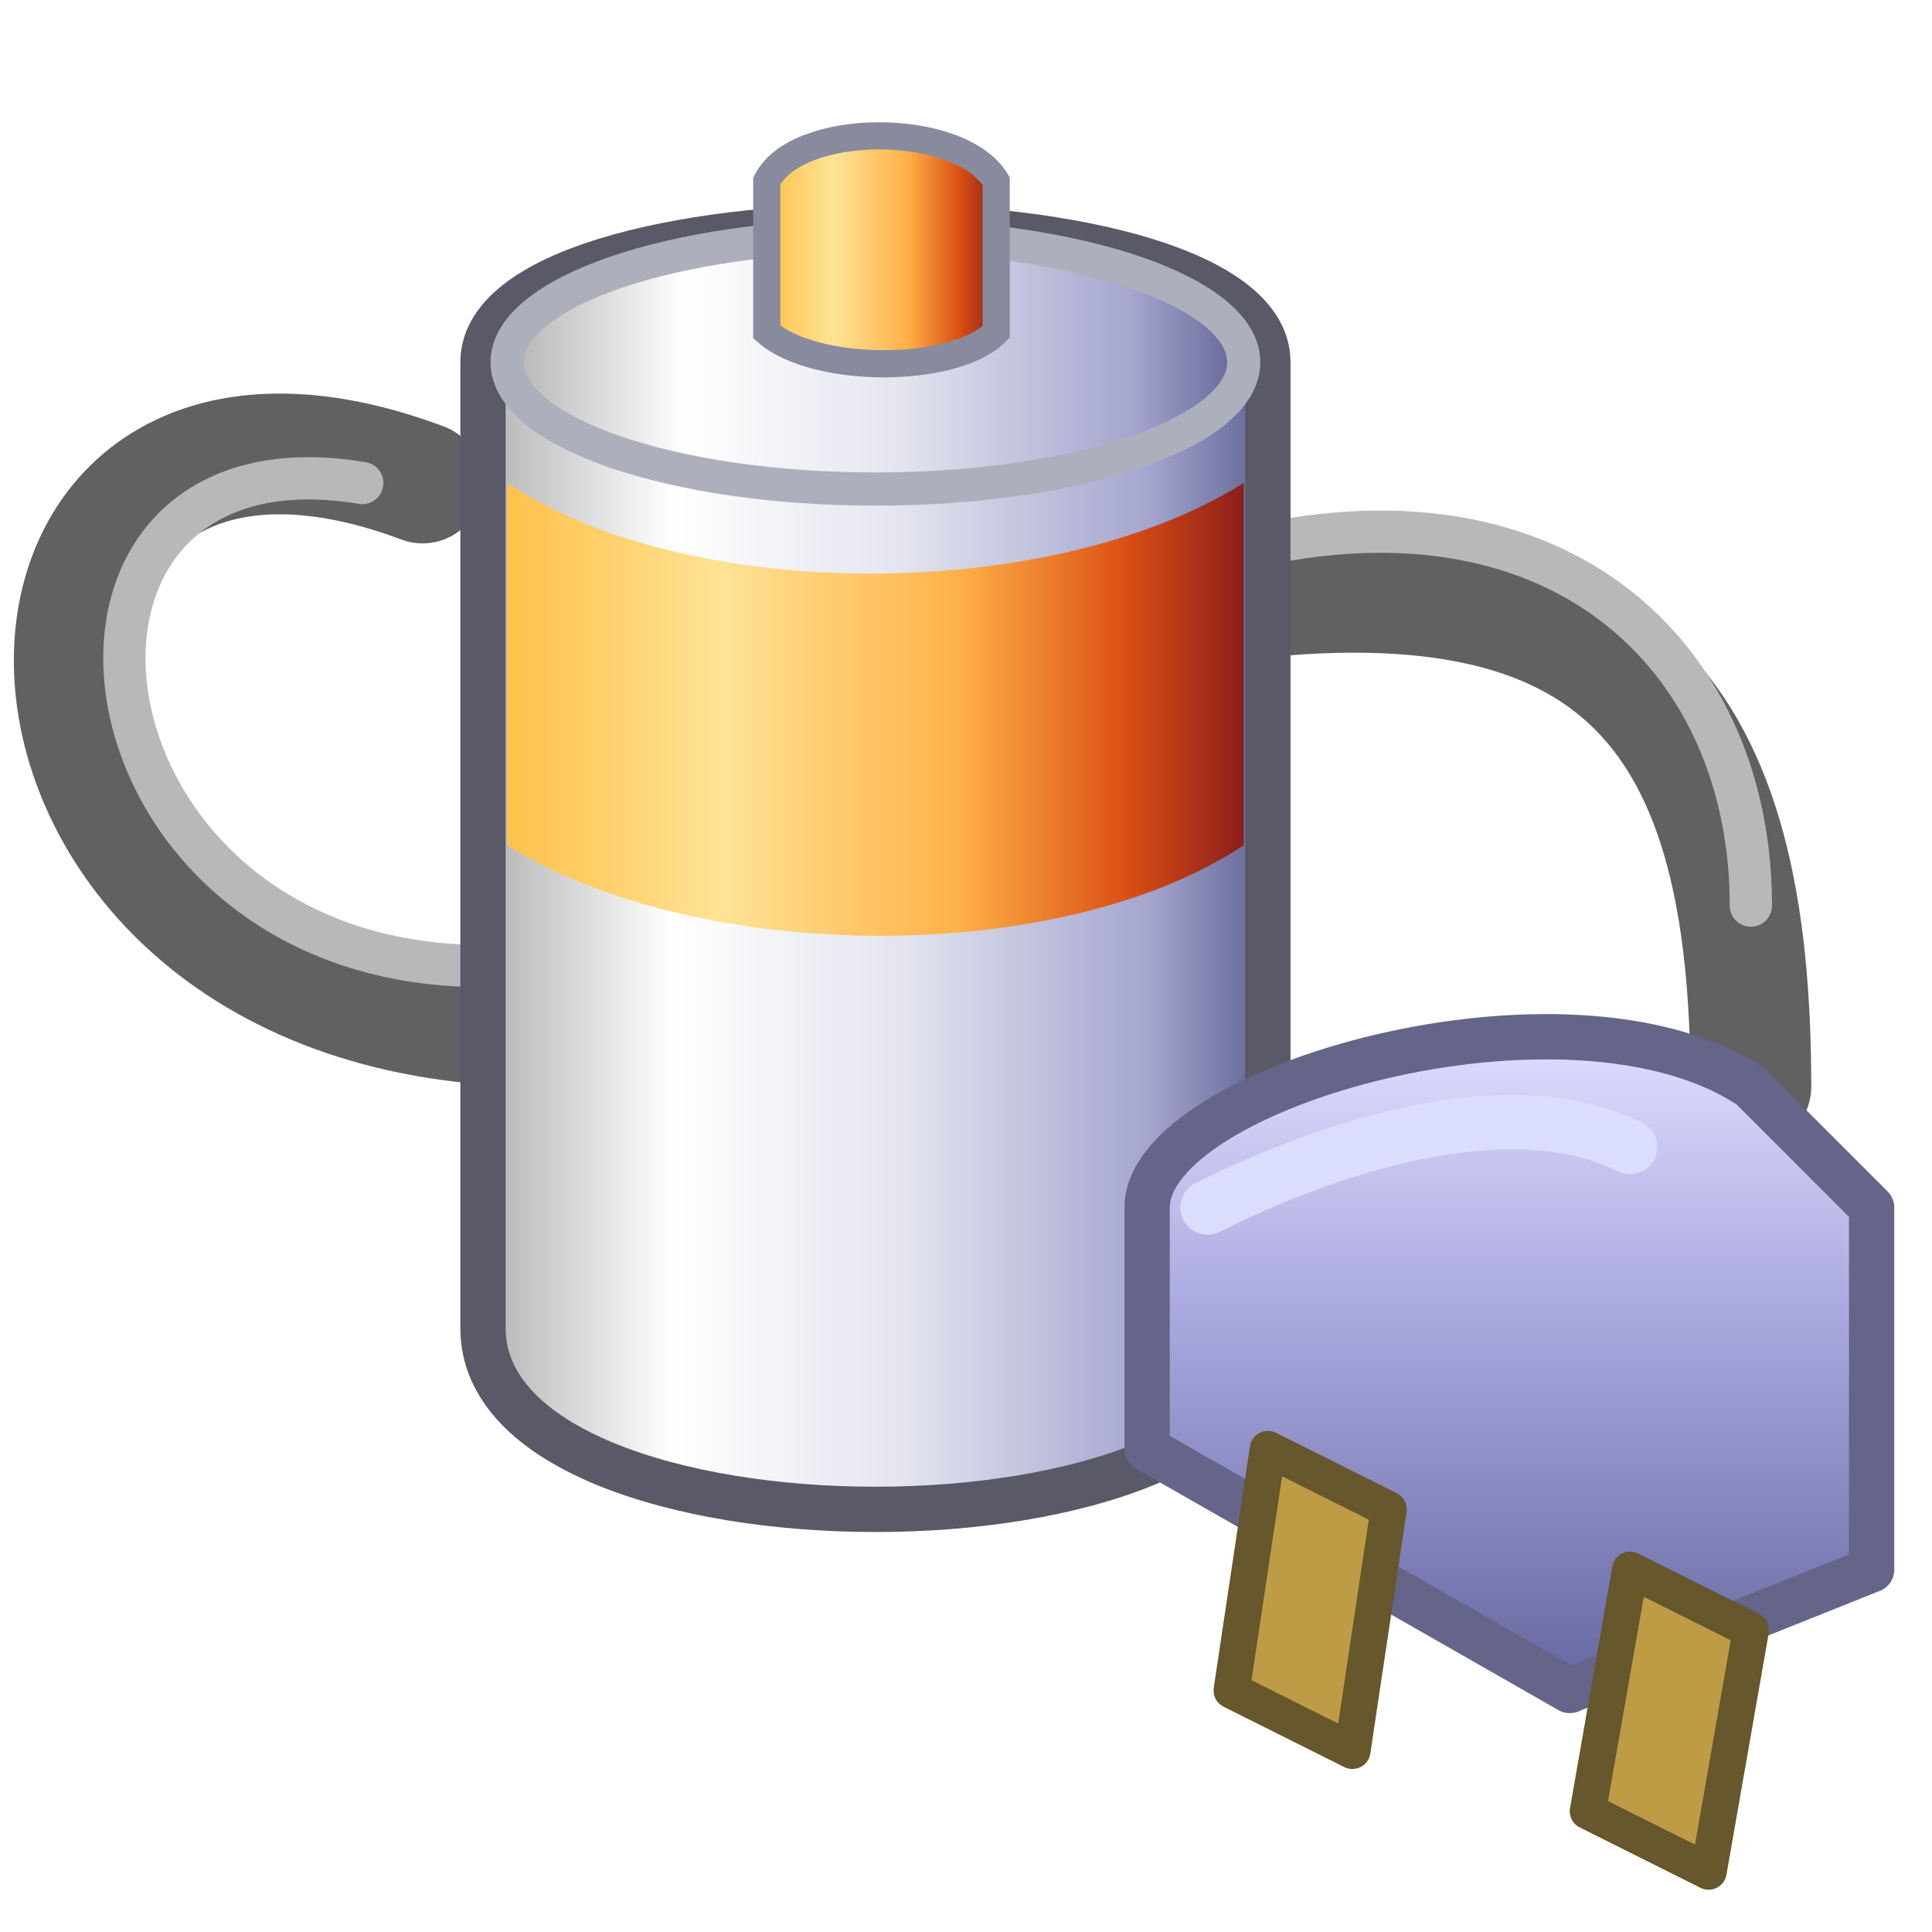
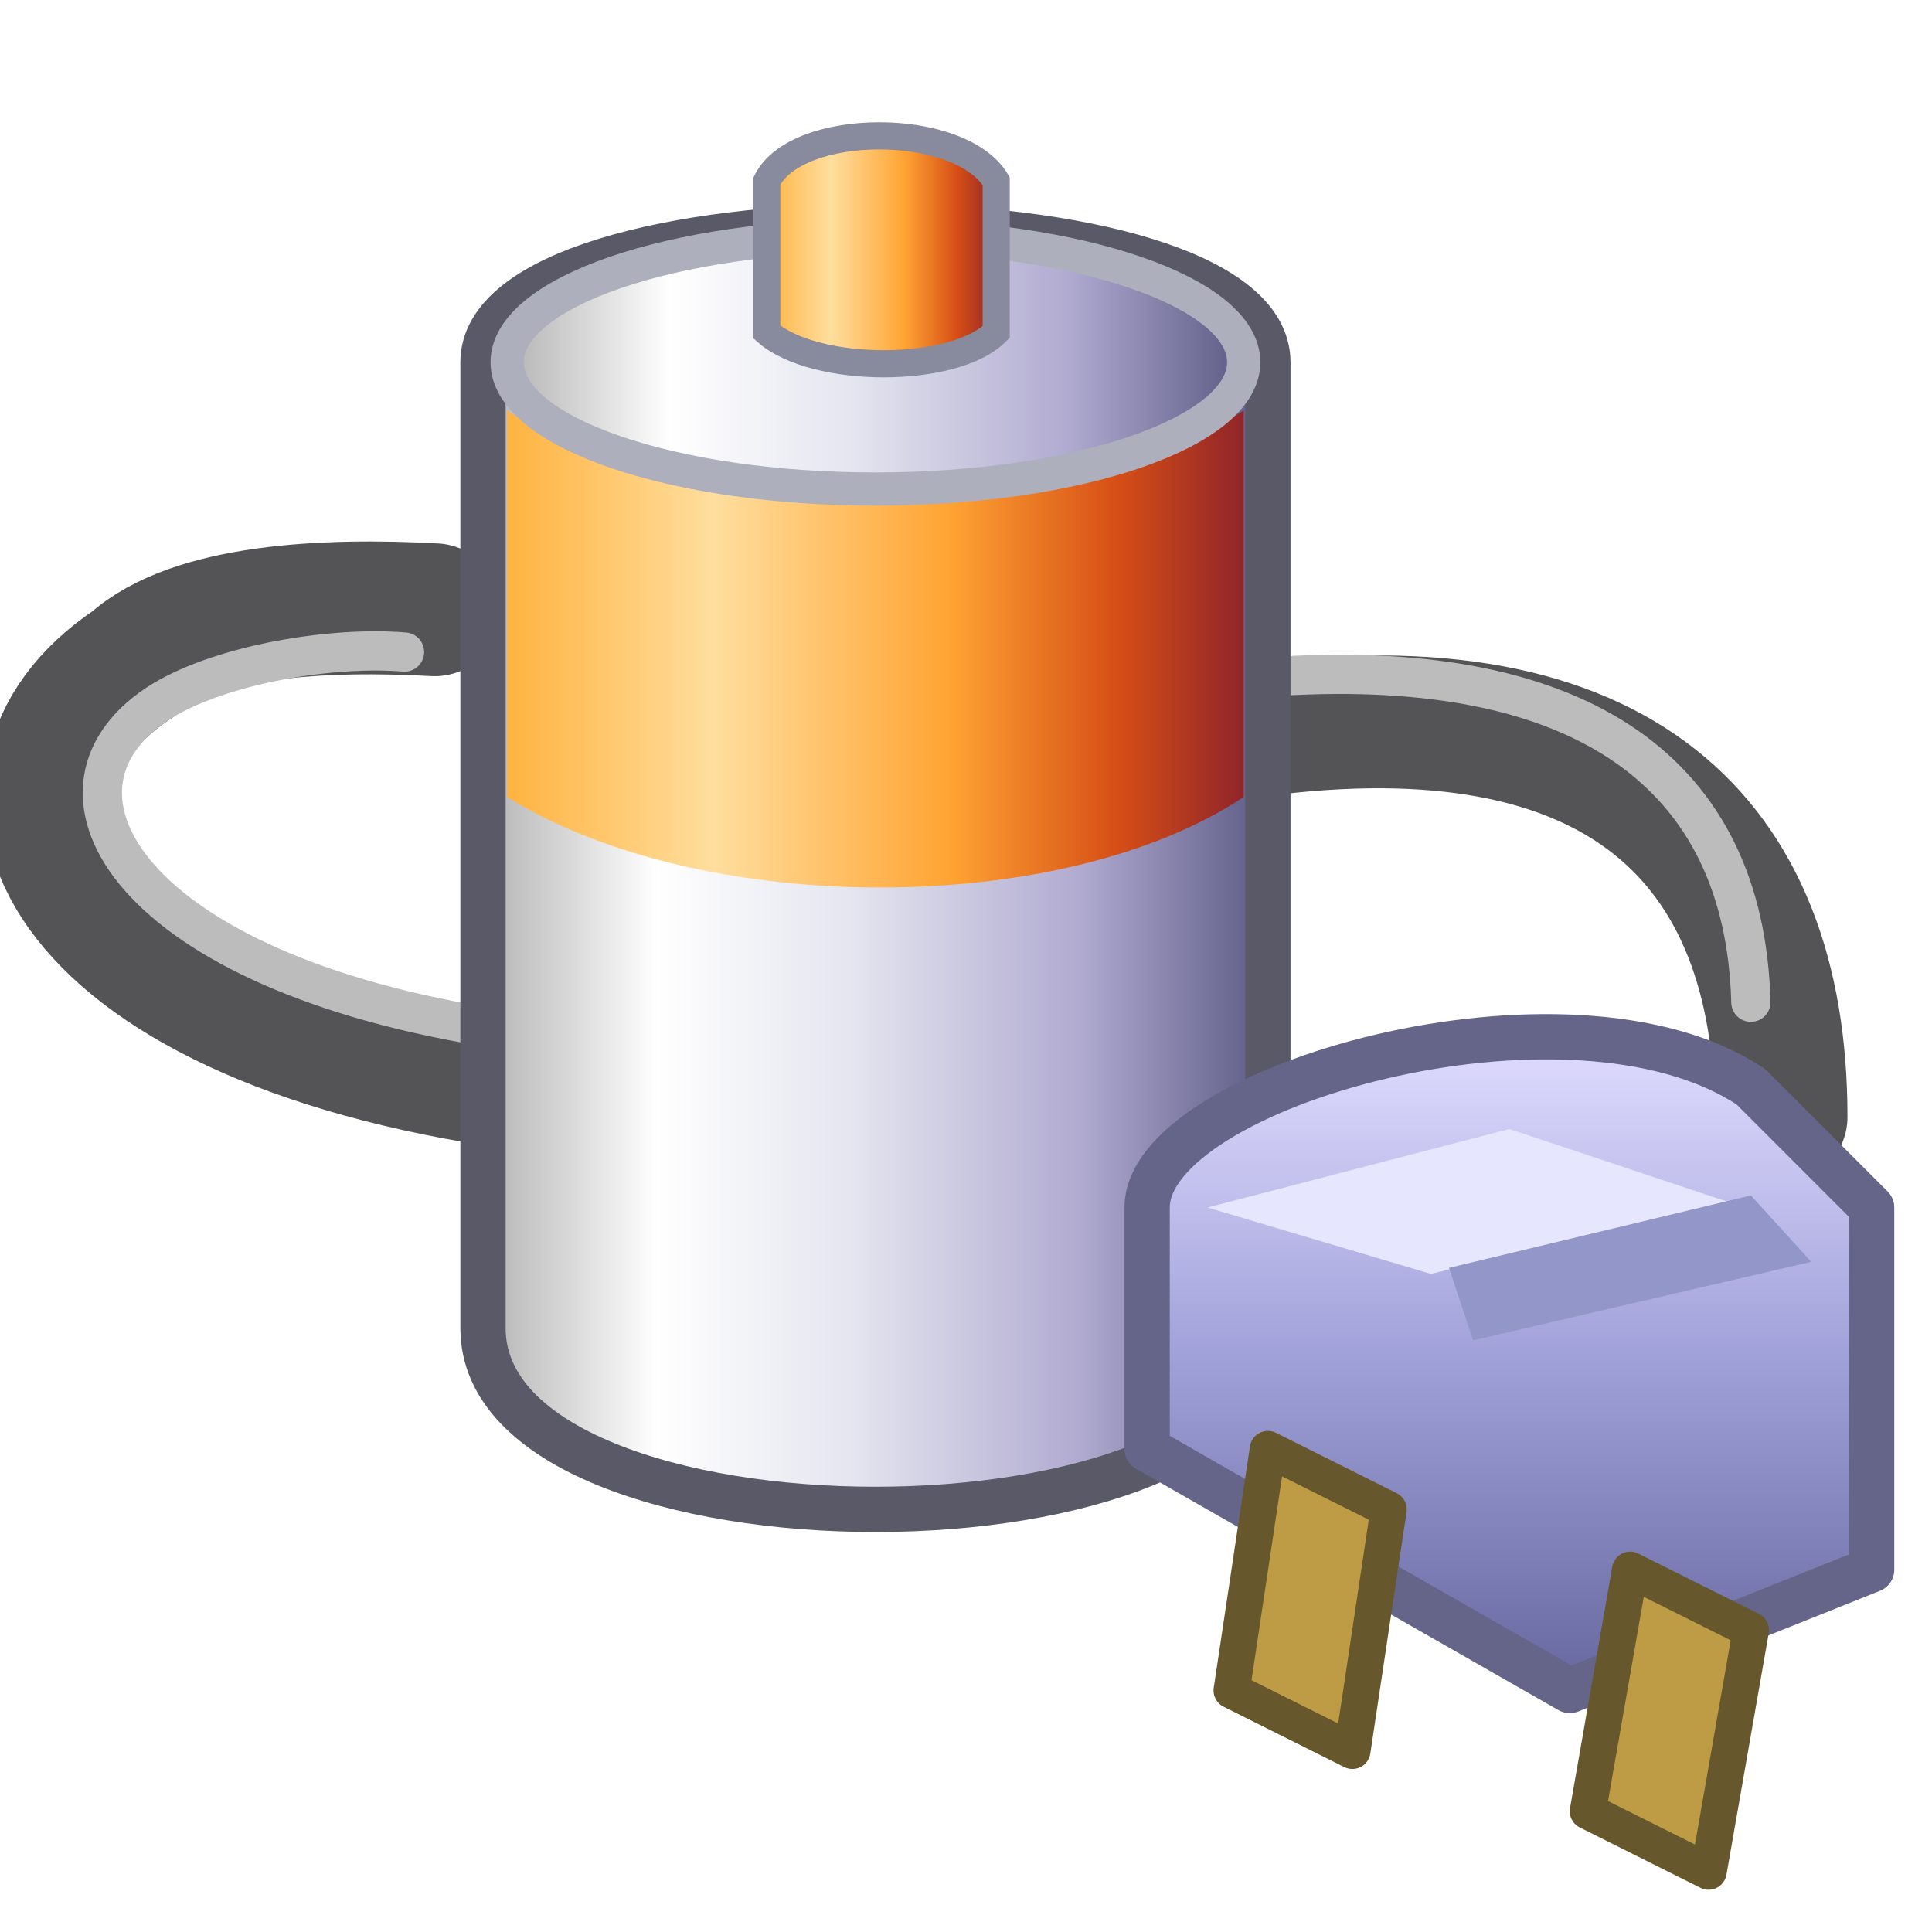
<svg xmlns="http://www.w3.org/2000/svg" viewBox="0 0 32 32">
  <defs>
    <linearGradient id="cell">
      <stop stop-color="#b4b4b4" />
-       <stop offset=".24" stop-color="#fff" />
-       <stop offset=".53" stop-color="#e4e5ef" />
-       <stop offset=".85" stop-color="#a4a6cf" />
-       <stop offset="1" stop-color="#626494" />
+       <stop offset=".22" stop-color="#fff" />
+       <stop offset=".47" stop-color="#e4e5ef" />
+       <stop offset=".76" stop-color="#b1abd1" />
+       <stop offset="1" stop-color="#5d5c86" />
    </linearGradient>
    <linearGradient id="band">
-       <stop stop-color="#ffc14a" />
-       <stop offset=".29" stop-color="#ffe396" />
-       <stop offset=".61" stop-color="#ffb249" />
-       <stop offset=".84" stop-color="#db5014" />
-       <stop offset="1" stop-color="#8d1e1b" />
+       <stop stop-color="#ffb341" />
+       <stop offset=".28" stop-color="#ffde9e" />
+       <stop offset=".6" stop-color="#ffa433" />
+       <stop offset=".83" stop-color="#d64e16" />
+       <stop offset="1" stop-color="#912529" />
    </linearGradient>
    <linearGradient id="plug" x1="0" y1="0" x2="0" y2="1">
      <stop stop-color="#e0ddff" />
      <stop offset=".48" stop-color="#a2a2da" />
      <stop offset="1" stop-color="#66679f" />
    </linearGradient>
  </defs>
-   <path d="M9 17C-1 17-1 5 7 8M20 10c7-1 9 2 9 8" fill="none" stroke="#616164" stroke-width="2" stroke-linecap="round" />
-   <path d="M8 16C1 16 0 7 6 8m15 1c5-1 8 2 8 6" fill="none" stroke="#b8b8ba" stroke-width=".7" stroke-linecap="round" />
+   <path d="M9 18C1 17-.8 13 2.2 11c1-.9 3.2-1 5-.9m13.6 2c6-.8 8.7 1.8 8.7 6.4" fill="none" stroke="#545456" stroke-width="2.2" stroke-linecap="round" />
+   <path d="M8 17C2 16 .4 13 2.7 11.6c1-.6 2.8-.9 4-.8m14.5.4c5-.3 7.7 1.6 7.8 5.4" fill="none" stroke="#bcbcbc" stroke-width=".65" stroke-linecap="round" />
  <path d="M8 6c0-3 13-3 13 0v16c0 4-13 4-13 0z" fill="url(#cell)" stroke="#595967" stroke-width=".75" />
-   <path d="M8.4 8c3 2 9 2 12.2 0v6c-3 2-9 2-12.2 0z" fill="url(#band)" />
+   <path d="M8.4 6.8c3 2 9 2 12.2 0v6.4c-3 2-9 2-12.2 0z" fill="url(#band)" />
  <ellipse cx="14.5" cy="6" rx="6.1" ry="2.1" fill="url(#cell)" stroke="#aeafbd" stroke-width=".55" />
  <path d="M12.7 5.5V3c.5-1 3.2-1 3.8 0v2.5c-.7.7-3 .7-3.8 0z" fill="url(#band)" stroke="#888b9d" stroke-width=".45" />
  <path d="M19 24v-4c0-2 7-4 10-2l2 2v6l-5 2z" fill="url(#plug)" stroke="#646588" stroke-width=".75" stroke-linejoin="round" />
  <path d="m21 24 2 1-.6 4-2-1zm6 2 2 1-.7 4-2-1z" fill="#be9c46" stroke="#66572c" stroke-width=".6" stroke-linejoin="round" />
-   <path d="M20 20c2-1 5-2 7-1" fill="none" stroke="#daddfc" stroke-width=".9" stroke-linecap="round" />
+   <path d="m20 20 5-1.3 3.6 1.2-4.9 1.2z" fill="#e6e6ff" />
+   <path d="m24 21 5-1.2 1 1.1-5.6 1.3z" fill="#9396c9" />
</svg>
